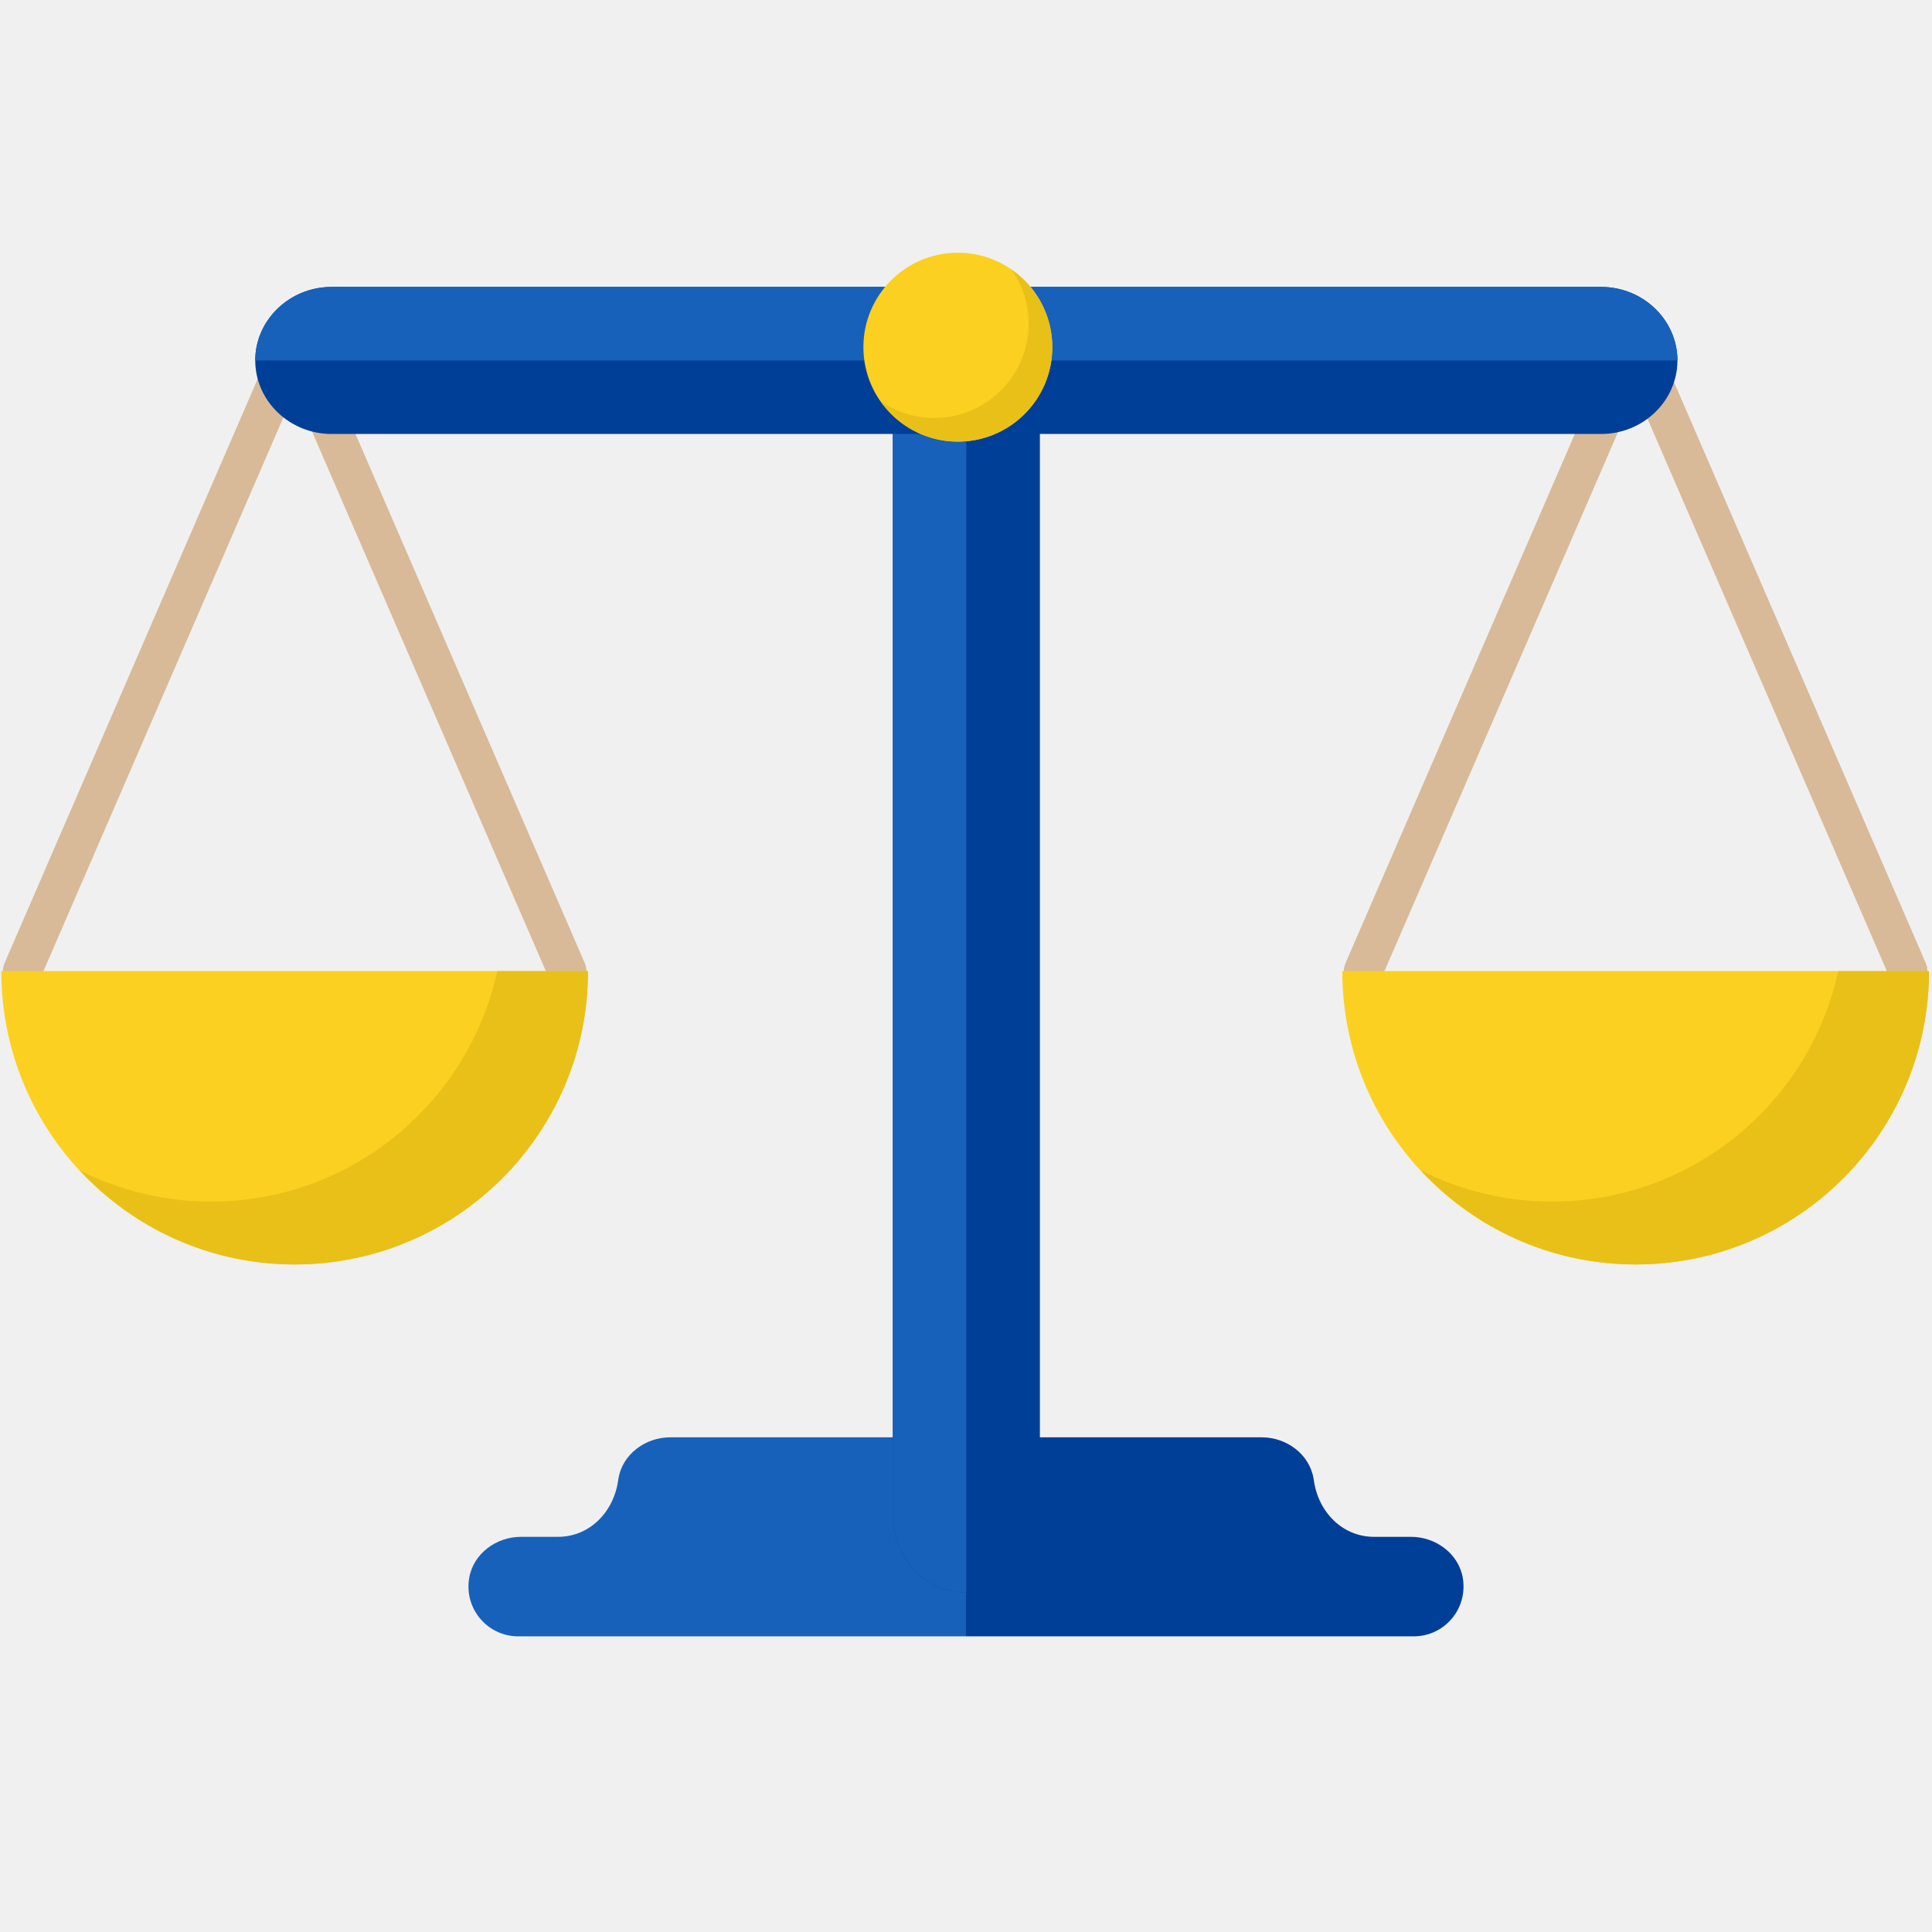
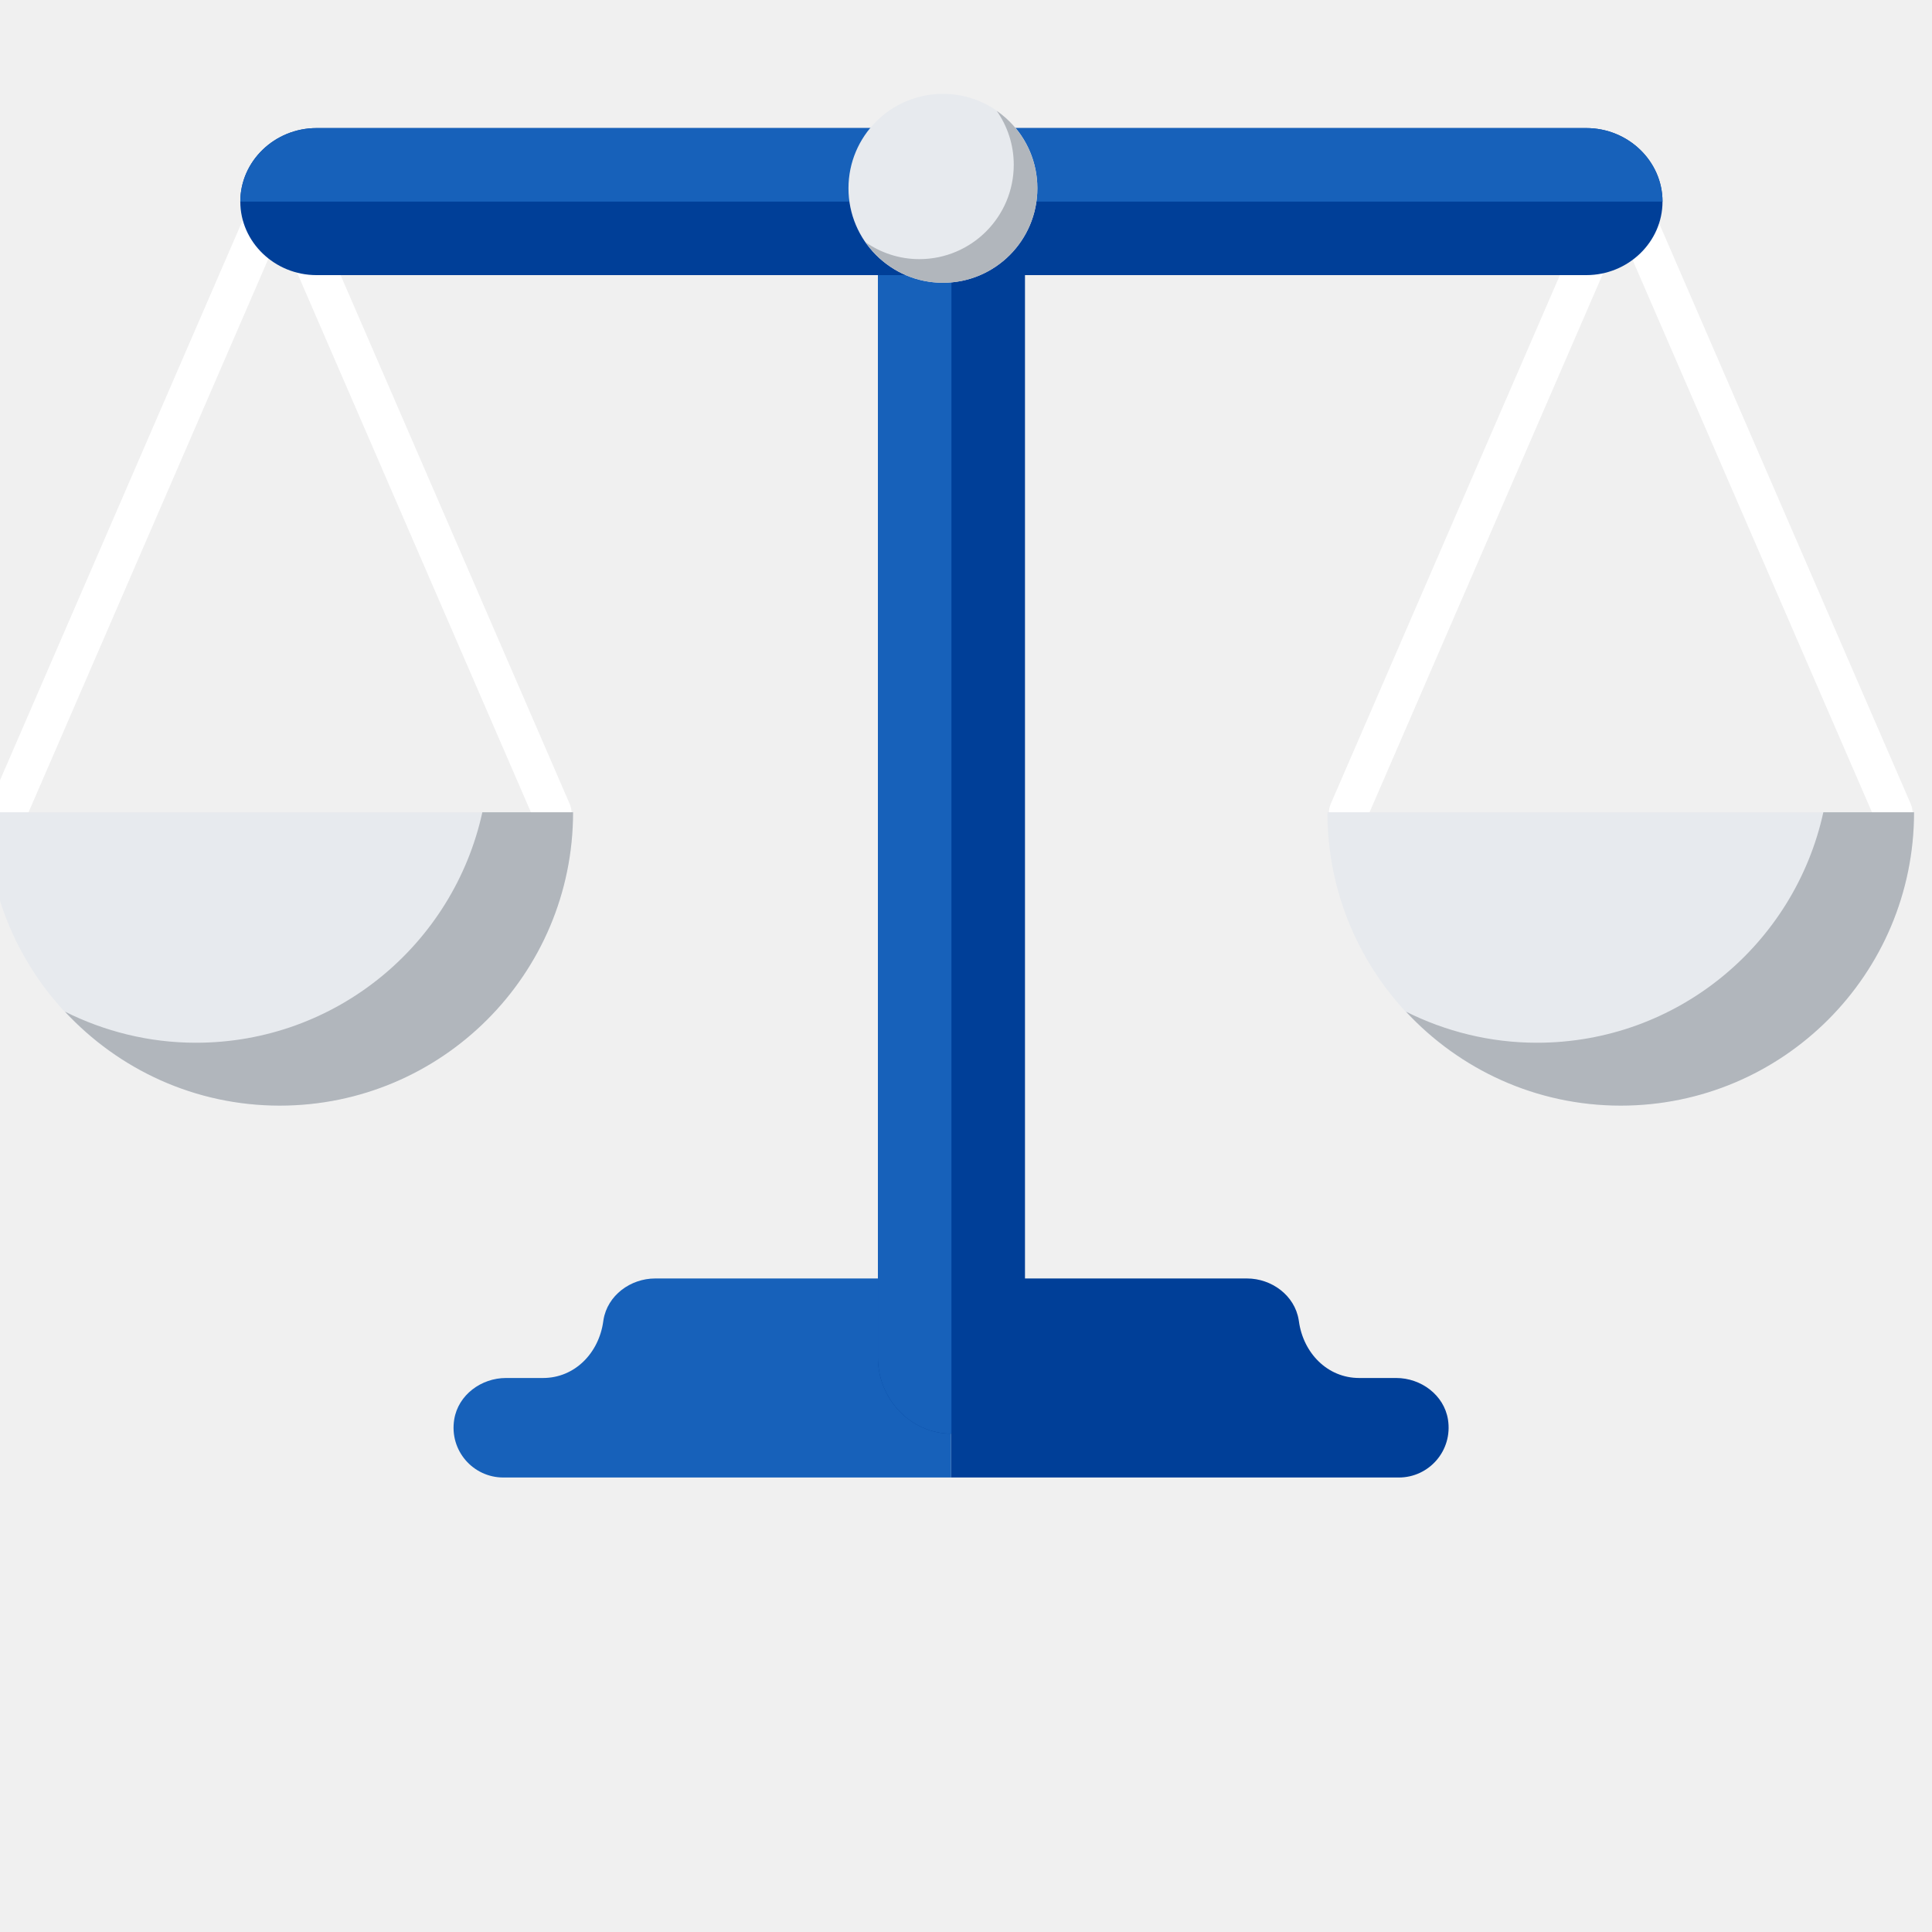
- <svg xmlns="http://www.w3.org/2000/svg" version="1.1" id="レイヤー_1" x="0px" y="0px" width="107.717px" height="107.717px" viewBox="-7.858 -29.858 107.717 107.717" enable-background="new -7.858 -29.858 107.717 107.717" xml:space="preserve">
-   <path fill="#D8BA98" stroke="#D8BA98" stroke-miterlimit="10" d="M23.757,24.869c-0.225,0-0.44-0.133-0.537-0.352L8.57-9.293  L-6.08,24.518c-0.128,0.295-0.473,0.432-0.769,0.304c-0.295-0.128-0.432-0.472-0.303-0.769L8.034-10.993  c0.186-0.428,0.886-0.428,1.073,0l15.186,35.046c0.127,0.297-0.008,0.641-0.303,0.769C23.914,24.854,23.834,24.869,23.757,24.869z" />
-   <path fill="#D8BA98" stroke="#D8BA98" stroke-miterlimit="10" d="M98.522,24.869c-0.225,0-0.439-0.133-0.535-0.352L83.336-9.293  l-14.65,33.811c-0.128,0.295-0.471,0.43-0.769,0.304c-0.296-0.128-0.432-0.472-0.304-0.769L82.8-10.993  c0.186-0.428,0.888-0.428,1.073,0L99.06,24.053c0.128,0.297-0.008,0.641-0.304,0.769C98.68,24.854,98.601,24.869,98.522,24.869z" />
+ <svg xmlns="http://www.w3.org/2000/svg" version="1.1" id="レイヤー_1" x="0px" y="0px" width="107.717px" height="107.717px" viewBox="0 0 107.717 107.717" enable-background="new 0 0 107.717 107.717" xml:space="preserve">
+   <path fill="#FFFFFF" stroke="#FFFFFF" stroke-miterlimit="10" d="M30.783,45.87c-0.225,0-0.44-0.133-0.537-0.352l-14.65-33.81  L0.946,45.519c-0.128,0.295-0.473,0.432-0.769,0.304c-0.295-0.128-0.432-0.472-0.303-0.77L15.06,10.008  c0.186-0.428,0.886-0.428,1.073,0l15.186,35.046c0.127,0.297-0.008,0.641-0.303,0.77C30.94,45.855,30.86,45.87,30.783,45.87z" />
+   <path fill="#FFFFFF" stroke="#FFFFFF" stroke-miterlimit="10" d="M105.549,45.87c-0.226,0-0.439-0.133-0.535-0.352l-14.651-33.81  L75.713,45.519c-0.129,0.295-0.472,0.43-0.77,0.304c-0.296-0.128-0.432-0.472-0.305-0.77l15.188-35.046  c0.186-0.428,0.889-0.428,1.073,0l15.187,35.046c0.129,0.297-0.008,0.641-0.304,0.77C105.707,45.855,105.627,45.87,105.549,45.87z" />
  <g>
-     <path fill="#1761BA" d="M29.505,50.279c-1.383,0-2.663,0.945-2.885,2.309c-0.004,0.024-0.007,0.05-0.011,0.075   c-0.241,1.764-1.581,3.164-3.361,3.164h-2.063c-1.383,0-2.663,0.945-2.886,2.309c-0.282,1.736,1.051,3.239,2.736,3.239h24.966   V50.279H29.505z" />
-     <path fill="#003F98" d="M73.702,58.136c-0.223-1.363-1.504-2.309-2.885-2.309h-2.062c-1.78,0-3.122-1.4-3.363-3.164   c-0.004-0.025-0.007-0.051-0.012-0.075c-0.223-1.363-1.504-2.309-2.885-2.309H46.001v11.096h24.965   C72.65,61.375,73.982,59.872,73.702,58.136z" />
+     <path fill="#1761BA" d="M36.531,71.28c-1.383,0-2.663,0.945-2.885,2.31c-0.004,0.023-0.007,0.05-0.011,0.075   c-0.241,1.764-1.581,3.164-3.361,3.164h-2.063c-1.383,0-2.663,0.945-2.886,2.309c-0.282,1.736,1.051,3.239,2.736,3.239h24.966   V71.28H36.531z" />
+     <path fill="#003F98" d="M80.729,79.138c-0.223-1.363-1.504-2.309-2.885-2.309h-2.062c-1.779,0-3.122-1.4-3.363-3.164   c-0.004-0.025-0.007-0.052-0.012-0.075c-0.223-1.363-1.504-2.31-2.885-2.31H53.027v11.097h24.965   C79.676,82.377,81.008,80.874,80.729,79.138z" />
  </g>
  <g>
    <g>
-       <path fill="#003F98" d="M46.02-14.361c2.255,0,4.1,1.914,4.1,4.252V54.68c0,2.339-1.845,4.252-4.1,4.252    c-2.254,0-4.099-1.913-4.099-4.252v-64.789C41.92-12.448,43.765-14.361,46.02-14.361z" />
+       <path fill="#003F98" d="M53.046,6.64c2.255,0,4.101,1.914,4.101,4.252v64.791c0,2.338-1.846,4.252-4.101,4.252    c-2.254,0-4.099-1.914-4.099-4.252V10.892C48.946,8.553,50.791,6.64,53.046,6.64z" />
    </g>
    <g>
-       <path fill="#1761BA" d="M46.02-14.361v73.293c-2.254,0-4.099-1.914-4.099-4.252v-64.789C41.92-12.448,43.766-14.361,46.02-14.361z    " />
+       <path fill="#1761BA" d="M53.046,6.64v73.294c-2.254,0-4.099-1.914-4.099-4.252V10.892C48.946,8.553,50.792,6.64,53.046,6.64z" />
    </g>
  </g>
-   <path fill="#FBD020" d="M24.925,24.285c0,9.033-7.322,16.355-16.355,16.355S-7.785,33.318-7.785,24.285H24.925z" />
-   <path fill="#E8C018" d="M19.867,24.285c-1.606,7.348-8.141,12.851-15.97,12.851c-2.627,0-5.101-0.635-7.301-1.734  c2.987,3.215,7.239,5.239,11.974,5.239c9.033,0,16.355-7.322,16.355-16.355H19.867z" />
-   <path fill="#FBD020" d="M99.691,24.285c0,9.033-7.322,16.355-16.355,16.355c-9.032,0-16.354-7.322-16.354-16.355H99.691z" />
-   <path fill="#E8C018" d="M94.633,24.285c-1.605,7.348-8.141,12.851-15.97,12.851c-2.626,0-5.101-0.635-7.301-1.734  c2.986,3.215,7.24,5.239,11.974,5.239c9.033,0,16.355-7.322,16.355-16.355H94.633z" />
+   <path fill="#E7EAEE" d="M31.951,45.286c0,9.033-7.322,16.355-16.355,16.355c-9.033,0-16.355-7.323-16.355-16.355H31.951z" />
+   <path fill="#B1B6BC" d="M26.893,45.286c-1.606,7.348-8.141,12.851-15.97,12.851c-2.627,0-5.101-0.635-7.301-1.733  c2.987,3.215,7.239,5.239,11.974,5.239c9.033,0,16.355-7.323,16.355-16.355L26.893,45.286L26.893,45.286z" />
+   <path fill="#E7EAEE" d="M106.717,45.286c0,9.033-7.321,16.355-16.354,16.355c-9.032,0-16.354-7.323-16.354-16.355H106.717z" />
+   <path fill="#B1B6BC" d="M101.659,45.286c-1.604,7.348-8.141,12.851-15.97,12.851c-2.626,0-5.102-0.635-7.301-1.733  c2.986,3.215,7.24,5.239,11.974,5.239c9.033,0,16.354-7.323,16.354-16.355L101.659,45.286L101.659,45.286z" />
  <g>
    <g>
-       <path fill="#003F98" d="M85.666-9.761c0,2.254-1.913,4.099-4.252,4.099H10.625c-2.338,0-4.252-1.845-4.252-4.099    s1.914-4.099,4.252-4.099h70.789C83.753-13.86,85.666-12.016,85.666-9.761z" />
+       <path fill="#003F98" d="M92.692,11.24c0,2.254-1.913,4.099-4.252,4.099h-70.79c-2.338,0-4.252-1.845-4.252-4.099    c0-2.254,1.914-4.099,4.252-4.099h70.79C90.779,7.141,92.692,8.985,92.692,11.24z" />
    </g>
    <g>
-       <path fill="#1761BA" d="M85.666-9.761H6.373c0-2.254,1.914-4.099,4.252-4.099h70.789C83.753-13.86,85.666-12.016,85.666-9.761z" />
+       <path fill="#1761BA" d="M92.692,11.24H13.399c0-2.254,1.914-4.099,4.252-4.099h70.79C90.779,7.141,92.692,8.985,92.692,11.24z" />
    </g>
  </g>
-   <circle fill="#FBD020" cx="45.546" cy="-10.502" r="5.266" />
-   <path fill="#E8C018" d="M48.547-14.819c0.594,0.852,0.948,1.883,0.948,3c0,2.909-2.357,5.266-5.266,5.266  c-1.117,0-2.148-0.354-3.002-0.948c0.952,1.366,2.529,2.265,4.319,2.265c2.908,0,5.266-2.358,5.266-5.266  C50.812-12.292,49.914-13.869,48.547-14.819z" />
+   <circle fill="#E7EAEE" cx="52.572" cy="10.499" r="5.266" />
+   <path fill="#B1B6BC" d="M55.573,6.182c0.594,0.852,0.948,1.883,0.948,3c0,2.909-2.357,5.266-5.267,5.266  c-1.117,0-2.148-0.354-3.002-0.948c0.952,1.366,2.529,2.265,4.319,2.265c2.908,0,5.266-2.358,5.266-5.266  C57.838,8.709,56.94,7.132,55.573,6.182z" />
  <g display="none">
    <g display="inline">
      <path fill="#282D33" d="M25.956,50.84h16.069c0.566,0,1.026-0.456,1.026-1.025c0-0.565-0.46-1.023-1.026-1.023H25.956    c-0.569,0-1.026,0.458-1.026,1.023C24.93,50.384,25.387,50.84,25.956,50.84L25.956,50.84z" />
    </g>
    <path display="inline" fill="#E8C018" d="M13.981,9.669c0-11.058,8.955-20.012,20.01-20.012c11.057,0,20.008,8.954,20.008,20.012   c0,0.651-0.479,9.898-8.017,19.608c-2.208,2.932-1.843,8.815-1.822,8.815c-3.102,0-5.647,0-8.754,0c-0.948,0-1.897,0-2.841,0   c-3.1,0-5.694,0-8.793,0c0.017,0,0.423-5.883-1.775-8.815C14.448,19.561,13.981,10.32,13.981,9.669z" />
-     <path display="inline" fill="#FBD020" d="M27.571,35.488c-0.136-2.522-0.754-7.267-2.314-9.343   c-7.17-9.234-7.492-17.967-7.493-18.054c0-9.584,7.806-17.39,17.397-17.39c9.598,0,17.403,7.806,17.403,17.4   c0,0.077-0.33,8.816-7.468,18.011c-1.583,2.098-2.222,6.851-2.371,9.375H27.571z" />
+     <path display="inline" fill="#FBD020" d="M27.571,35.488c-0.136-2.522-0.754-7.267-2.314-9.343   c-7.17-9.234-7.492-17.967-7.493-18.054c0-9.584,7.806-17.39,17.397-17.39c9.598,0,17.403,7.806,17.403,17.4   c0,0.077-0.33,8.816-7.468,18.011c-1.583,2.098-2.222,6.851-2.371,9.375L27.571,35.488L27.571,35.488z" />
    <g display="inline">
      <g>
        <path fill="#F4DA80" d="M49.748,11.225c-0.864,0-1.566-0.697-1.566-1.56c0-7.828-6.367-14.192-14.191-14.192     c-0.867,0-1.567-0.699-1.567-1.562c0-0.868,0.7-1.569,1.567-1.569c9.55,0,17.324,7.771,17.324,17.323     C51.314,10.528,50.613,11.225,49.748,11.225z" />
      </g>
    </g>
    <g display="inline">
      <g>
        <g>
          <polygon fill="#484F59" points="28.868,39.646 26.269,19.017 27.312,18.704 29.911,39.331     " />
        </g>
      </g>
      <g>
        <g>
          <polygon fill="#484F59" points="39.054,39.646 41.651,19.017 40.607,18.704 38.01,39.331     " />
        </g>
      </g>
      <g>
-         <path fill="#484F59" d="M40.798,21.601c-0.718,0-1.03-0.702-1.255-1.213c-0.095-0.213-0.292-0.657-0.405-0.657     c-0.109,0-0.308,0.444-0.401,0.657c-0.228,0.511-0.542,1.213-1.26,1.213s-1.027-0.702-1.257-1.213     c-0.047-0.116-0.131-0.302-0.214-0.447c-0.364,0.678-1.032,1.66-1.848,1.66c-0.718,0-1.03-0.702-1.257-1.213     c-0.094-0.213-0.293-0.657-0.404-0.657c-0.111,0-0.31,0.444-0.403,0.657c-0.227,0.511-0.538,1.213-1.258,1.213     c-0.719,0-1.031-0.702-1.256-1.213c-0.096-0.213-0.292-0.657-0.407-0.657c-0.111,0-0.311,0.444-0.405,0.657     c-0.227,0.511-0.54,1.213-1.258,1.213v-0.937c0.111,0,0.312-0.441,0.405-0.656c0.229-0.511,0.54-1.21,1.259-1.21     s1.032,0.699,1.258,1.21c0.096,0.214,0.293,0.656,0.405,0.656s0.309-0.441,0.405-0.656c0.226-0.511,0.538-1.21,1.256-1.21     c0.719,0,1.029,0.699,1.258,1.21c0.092,0.214,0.291,0.656,0.403,0.656c0.275,0,0.863-0.757,1.235-1.589     c0.076-0.168,0.242-0.276,0.426-0.276c0.718,0,1.031,0.699,1.254,1.21c0.098,0.214,0.293,0.656,0.404,0.656     c0.113,0,0.31-0.441,0.406-0.656c0.225-0.511,0.536-1.21,1.255-1.21c0.718,0,1.031,0.699,1.258,1.21     c0.095,0.214,0.291,0.656,0.402,0.656V21.601z" />
+         <path fill="#484F59" d="M40.798,21.601c-0.718,0-1.03-0.702-1.255-1.213c-0.095-0.213-0.292-0.657-0.405-0.657     c-0.109,0-0.308,0.444-0.401,0.657c-0.228,0.511-0.542,1.213-1.26,1.213c-0.718,0-1.027-0.702-1.257-1.213     c-0.047-0.116-0.131-0.302-0.214-0.447c-0.364,0.678-1.032,1.66-1.848,1.66c-0.718,0-1.03-0.702-1.257-1.213     c-0.094-0.213-0.293-0.657-0.404-0.657s-0.31,0.444-0.403,0.657c-0.227,0.511-0.538,1.213-1.258,1.213     c-0.719,0-1.031-0.702-1.256-1.213c-0.096-0.213-0.292-0.657-0.407-0.657c-0.111,0-0.311,0.444-0.405,0.657     c-0.227,0.511-0.54,1.213-1.258,1.213v-0.937c0.111,0,0.312-0.441,0.405-0.656c0.229-0.511,0.54-1.21,1.259-1.21     c0.719,0,1.032,0.699,1.258,1.21c0.096,0.214,0.293,0.656,0.405,0.656c0.112,0,0.309-0.441,0.405-0.656     c0.226-0.511,0.538-1.21,1.256-1.21c0.719,0,1.029,0.699,1.258,1.21c0.092,0.214,0.291,0.656,0.403,0.656     c0.275,0,0.863-0.757,1.235-1.589c0.076-0.168,0.242-0.276,0.426-0.276c0.718,0,1.031,0.699,1.254,1.21     c0.098,0.214,0.293,0.656,0.404,0.656c0.113,0,0.31-0.441,0.406-0.656c0.225-0.511,0.536-1.21,1.255-1.21     c0.718,0,1.031,0.699,1.258,1.21c0.095,0.214,0.291,0.656,0.402,0.656L40.798,21.601L40.798,21.601z" />
      </g>
    </g>
    <path display="inline" fill="#282D33" d="M44.18,38.206v10.457c0,0.719-0.58,1.307-1.3,1.307H25.122   c-0.715,0-1.298-0.588-1.298-1.307V38.206H44.18z" />
    <g display="inline">
      <path fill="#282D33" d="M44.588,40.236H23.392c-0.566,0-1.025-0.45-1.025-1.021c0-0.569,0.459-1.027,1.025-1.027h21.196    c0.567,0,1.027,0.458,1.027,1.027C45.615,39.786,45.155,40.236,44.588,40.236z" />
    </g>
    <g display="inline">
      <path fill="#484F59" d="M35.216,39.716H23.458c-0.317,0-0.571-0.252-0.571-0.569c0-0.312,0.254-0.566,0.571-0.566h11.758    c0.314,0,0.572,0.255,0.572,0.566C35.788,39.464,35.53,39.716,35.216,39.716z" />
    </g>
    <g display="inline">
      <path fill="#282D33" d="M44.588,43.658H23.392c-0.566,0-1.025-0.455-1.025-1.024c0-0.563,0.459-1.023,1.025-1.023h21.196    c0.567,0,1.027,0.46,1.027,1.023C45.615,43.203,45.155,43.658,44.588,43.658z" />
    </g>
    <g display="inline">
      <path fill="#282D33" d="M44.588,47.079H23.392c-0.566,0-1.025-0.464-1.025-1.027c0-0.566,0.459-1.027,1.025-1.027h21.196    c0.567,0,1.027,0.461,1.027,1.027C45.615,46.615,45.155,47.079,44.588,47.079z" />
    </g>
    <g display="inline">
      <path fill="#484F59" d="M35.216,42.978H23.458c-0.317,0-0.571-0.251-0.571-0.565c0-0.313,0.254-0.565,0.571-0.565h11.758    c0.314,0,0.572,0.252,0.572,0.565C35.788,42.727,35.53,42.978,35.216,42.978z" />
    </g>
    <g display="inline">
      <path fill="#484F59" d="M35.216,46.437H23.458c-0.317,0-0.571-0.256-0.571-0.567c0-0.316,0.254-0.569,0.571-0.569h11.758    c0.314,0,0.572,0.253,0.572,0.569C35.788,46.181,35.53,46.437,35.216,46.437z" />
    </g>
    <rect x="26.596" y="40.247" display="inline" fill="#30363D" width="10.045" height="1.04" />
    <rect x="26.596" y="43.575" display="inline" fill="#30363D" width="10.045" height="1.043" />
    <rect x="26.596" y="46.902" display="inline" fill="#30363D" width="10.045" height="1.041" />
  </g>
  <g display="none">
    <g display="inline">
      <path fill="none" d="M64.453,42.15" />
    </g>
    <g display="inline">
-       <path fill="#003F98" d="M59.109-13.819c-9.145-6.616-20.305-9.283-31.424-7.498C16.539-19.54,6.753-13.506,0.134-4.331    C-6.444,4.807-9.097,15.949-7.32,27.03c3.679,22.978,25.37,38.688,48.35,35c11.151-1.777,20.942-7.822,27.564-16.996    c6.587-9.135,9.226-20.265,7.453-31.351C74.264,2.567,68.254-7.203,59.109-13.819z M62.198,40.414    c-5.395,7.481-13.354,12.382-22.416,13.84C21.087,57.25,3.451,44.477,0.466,25.789C-0.977,16.769,1.18,7.713,6.539,0.287    c5.381-7.468,13.337-12.374,22.389-13.826c9.047-1.45,18.121,0.712,25.557,6.107c7.439,5.379,12.335,13.329,13.784,22.363    C69.707,23.939,67.562,32.988,62.198,40.414z" />
-       <path opacity="0.2" fill="#FFFFFF" d="M6.633,0.355c-5.34,7.399-7.49,16.426-6.056,25.415    c2.98,18.627,20.558,31.354,39.188,28.362c9.031-1.441,16.959-6.334,22.338-13.785l0,0c5.348-7.405,7.482-16.412,6.048-25.396    C66.706,5.943,61.83-1.976,54.417-7.34c-7.411-5.374-16.456-7.527-25.469-6.087C19.924-11.978,11.994-7.085,6.633,0.355    L6.633,0.355z" />
-       <path opacity="0.2" fill="#FFFFFF" d="M23.262,49.513c-7.163-5.191-11.875-12.836-13.267-21.543    c-1.388-8.689,0.689-17.415,5.849-24.566C21.02-3.775,28.664-8.503,37.367-9.907l0.049-0.012    c3.385-0.545,6.772-0.555,10.072-0.065c-5.729-2.499-12.052-3.323-18.363-2.313l-0.042,0.01    c-8.706,1.408-16.349,6.139-21.53,13.314c-5.155,7.15-7.235,15.879-5.839,24.565c1.386,8.706,6.095,16.354,13.26,21.541    c4.378,3.169,9.344,5.179,14.537,5.944C27.333,52.127,25.235,50.937,23.262,49.513z" />
-       <path fill="#1761BA" d="M40.092,56.184C20.337,59.351,1.689,45.854-1.465,26.098C-2.989,16.562-0.711,6.992,4.954-0.854    c5.689-7.89,14.094-13.079,23.665-14.615l0,0l-0.556-3.495c-0.027,0.003-0.051,0.012-0.076,0.013    C17.5-17.253,8.304-11.566,2.077-2.938C-4.132,5.678-6.635,16.188-4.964,26.65c3.471,21.68,23.93,36.504,45.618,33.024    l-0.555-3.497L40.092,56.184z" />
+       <path fill="#003F98" d="M59.108-13.819c-9.145-6.616-20.304-9.283-31.423-7.498C16.539-19.54,6.753-13.506,0.134-4.331    C-6.444,4.807-9.097,15.949-7.32,27.03c3.679,22.978,25.37,38.688,48.35,35c11.151-1.777,20.942-7.822,27.564-16.996    c6.587-9.135,9.226-20.265,7.453-31.351C74.265,2.567,68.254-7.203,59.108-13.819z M62.198,40.414    c-5.395,7.481-13.354,12.382-22.416,13.84C21.087,57.25,3.451,44.477,0.466,25.789C-0.977,16.769,1.18,7.713,6.539,0.287    c5.381-7.468,13.337-12.374,22.389-13.826c9.047-1.45,18.121,0.712,25.557,6.107c7.438,5.379,12.334,13.329,13.783,22.363    C69.707,23.939,67.562,32.988,62.198,40.414z" />
+       <path opacity="0.2" fill="#FFFFFF" enable-background="new    " d="M6.633,0.355c-5.34,7.399-7.49,16.426-6.056,25.415    c2.98,18.627,20.558,31.354,39.188,28.362c9.031-1.441,16.958-6.334,22.337-13.785l0,0c5.349-7.405,7.482-16.412,6.049-25.396    C66.706,5.943,61.83-1.976,54.417-7.34c-7.411-5.374-16.456-7.527-25.469-6.087C19.924-11.978,11.994-7.085,6.633,0.355    L6.633,0.355z" />
+       <path opacity="0.2" fill="#FFFFFF" enable-background="new    " d="M23.262,49.513C16.099,44.322,11.387,36.677,9.995,27.97    c-1.388-8.688,0.689-17.415,5.849-24.566C21.02-3.775,28.664-8.503,37.367-9.907l0.049-0.012    c3.385-0.545,6.772-0.555,10.072-0.065c-5.729-2.499-12.052-3.323-18.363-2.313l-0.042,0.01    c-8.706,1.408-16.349,6.139-21.53,13.314c-5.155,7.15-7.235,15.879-5.839,24.565c1.386,8.706,6.095,16.354,13.26,21.541    c4.378,3.169,9.344,5.179,14.537,5.944C27.333,52.127,25.235,50.937,23.262,49.513z" />
+       <path fill="#1761BA" d="M40.092,56.185C20.337,59.351,1.689,45.854-1.465,26.098C-2.989,16.562-0.711,6.992,4.954-0.854    c5.689-7.89,14.094-13.079,23.665-14.615l0,0l-0.556-3.495c-0.027,0.003-0.051,0.012-0.076,0.013    C17.5-17.253,8.304-11.566,2.077-2.938C-4.132,5.678-6.635,16.188-4.964,26.65c3.471,21.68,23.93,36.503,45.618,33.024    l-0.555-3.497L40.092,56.185z" />
    </g>
-     <path display="inline" fill="#003F98" d="M77.549,45.048c-2.564-1.914-5.129-3.828-7.714-5.751   c-1.199-0.865-2.639-1.191-3.968-0.966c-0.628,1.083-1.314,2.145-2.061,3.17c-0.775,1.073-1.594,2.099-2.469,3.074   c0.208,1.322,0.959,2.593,2.149,3.461c2.576,1.922,5.161,3.849,7.756,5.784c2.487,1.805,4.897,0.668,6.651-1.838l0.015-0.005   C79.703,49.483,80.028,46.828,77.549,45.048z" />
-     <polygon display="inline" fill="#1761BA" points="99.661,57.536 89.547,71.5 68.922,56.032 79.031,42.074  " />
-     <polygon display="inline" fill="#003F98" points="98.857,58.655 94.674,64.423 74.049,48.955 78.224,43.187  " />
-     <polygon display="inline" fill="#E5E8EC" points="82.387,44.496 72.272,58.458 68.922,56.032 79.031,42.074  " />
-     <rect x="73.97" y="46.424" transform="matrix(0.5869 -0.8096 0.8096 0.5869 -6.6102 82.7358)" display="inline" fill="#CDD5D7" width="7.617" height="2.845" />
+     <path display="inline" fill="#003F98" d="M77.549,45.048c-2.563-1.914-5.129-3.828-7.714-5.751   c-1.199-0.865-2.639-1.191-3.968-0.966c-0.628,1.083-1.313,2.145-2.062,3.17c-0.774,1.073-1.594,2.099-2.469,3.074   c0.208,1.322,0.959,2.593,2.148,3.461c2.576,1.922,5.162,3.849,7.757,5.784c2.487,1.805,4.897,0.667,6.651-1.838l0.015-0.005   C79.703,49.483,80.028,46.828,77.549,45.048z" />
+     <polygon display="inline" fill="#1761BA" points="99.661,57.536 89.547,71.5 68.922,56.032 79.03,42.074  " />
+     <polygon display="inline" fill="#003F98" points="98.856,58.655 94.674,64.423 74.049,48.955 78.224,43.187  " />
+     <polygon display="inline" fill="#E5E8EC" points="82.388,44.496 72.272,58.458 68.922,56.032 79.03,42.074  " />
+     <rect x="73.966" y="46.425" transform="matrix(-0.587 0.8096 -0.8096 -0.587 162.1632 12.9652)" display="inline" fill="#CDD5D7" width="7.617" height="2.845" />
  </g>
</svg>
